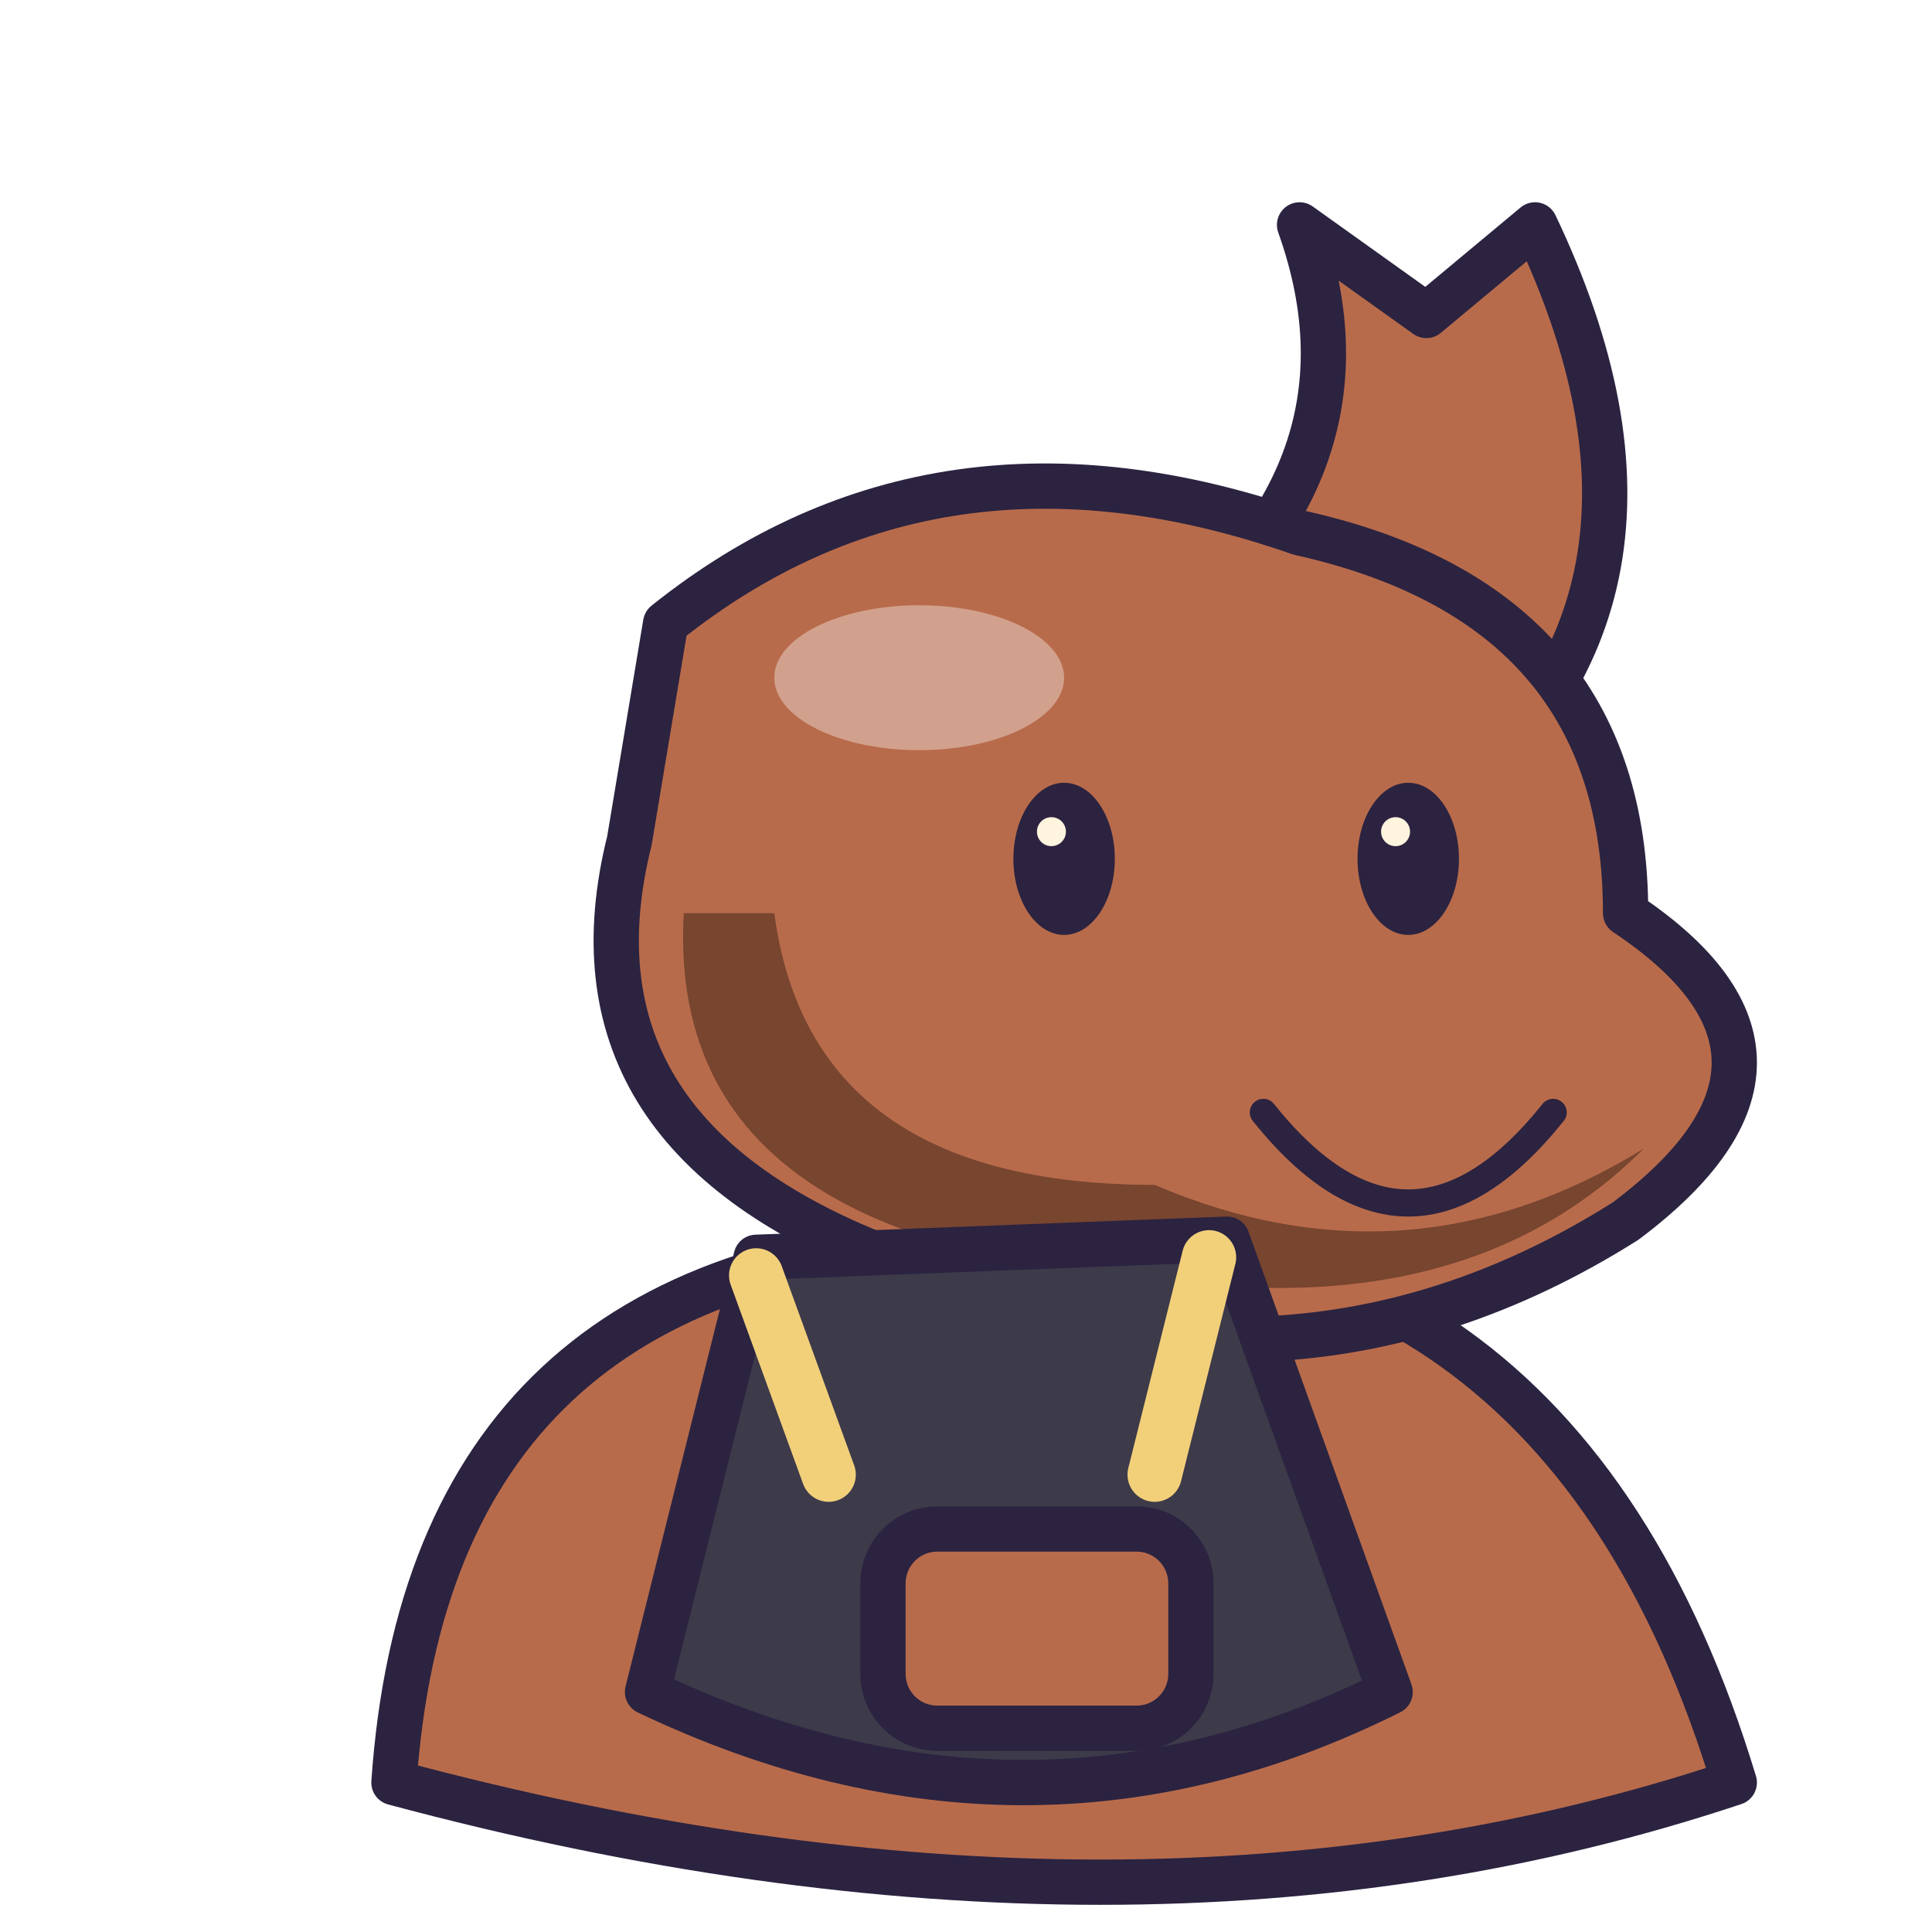
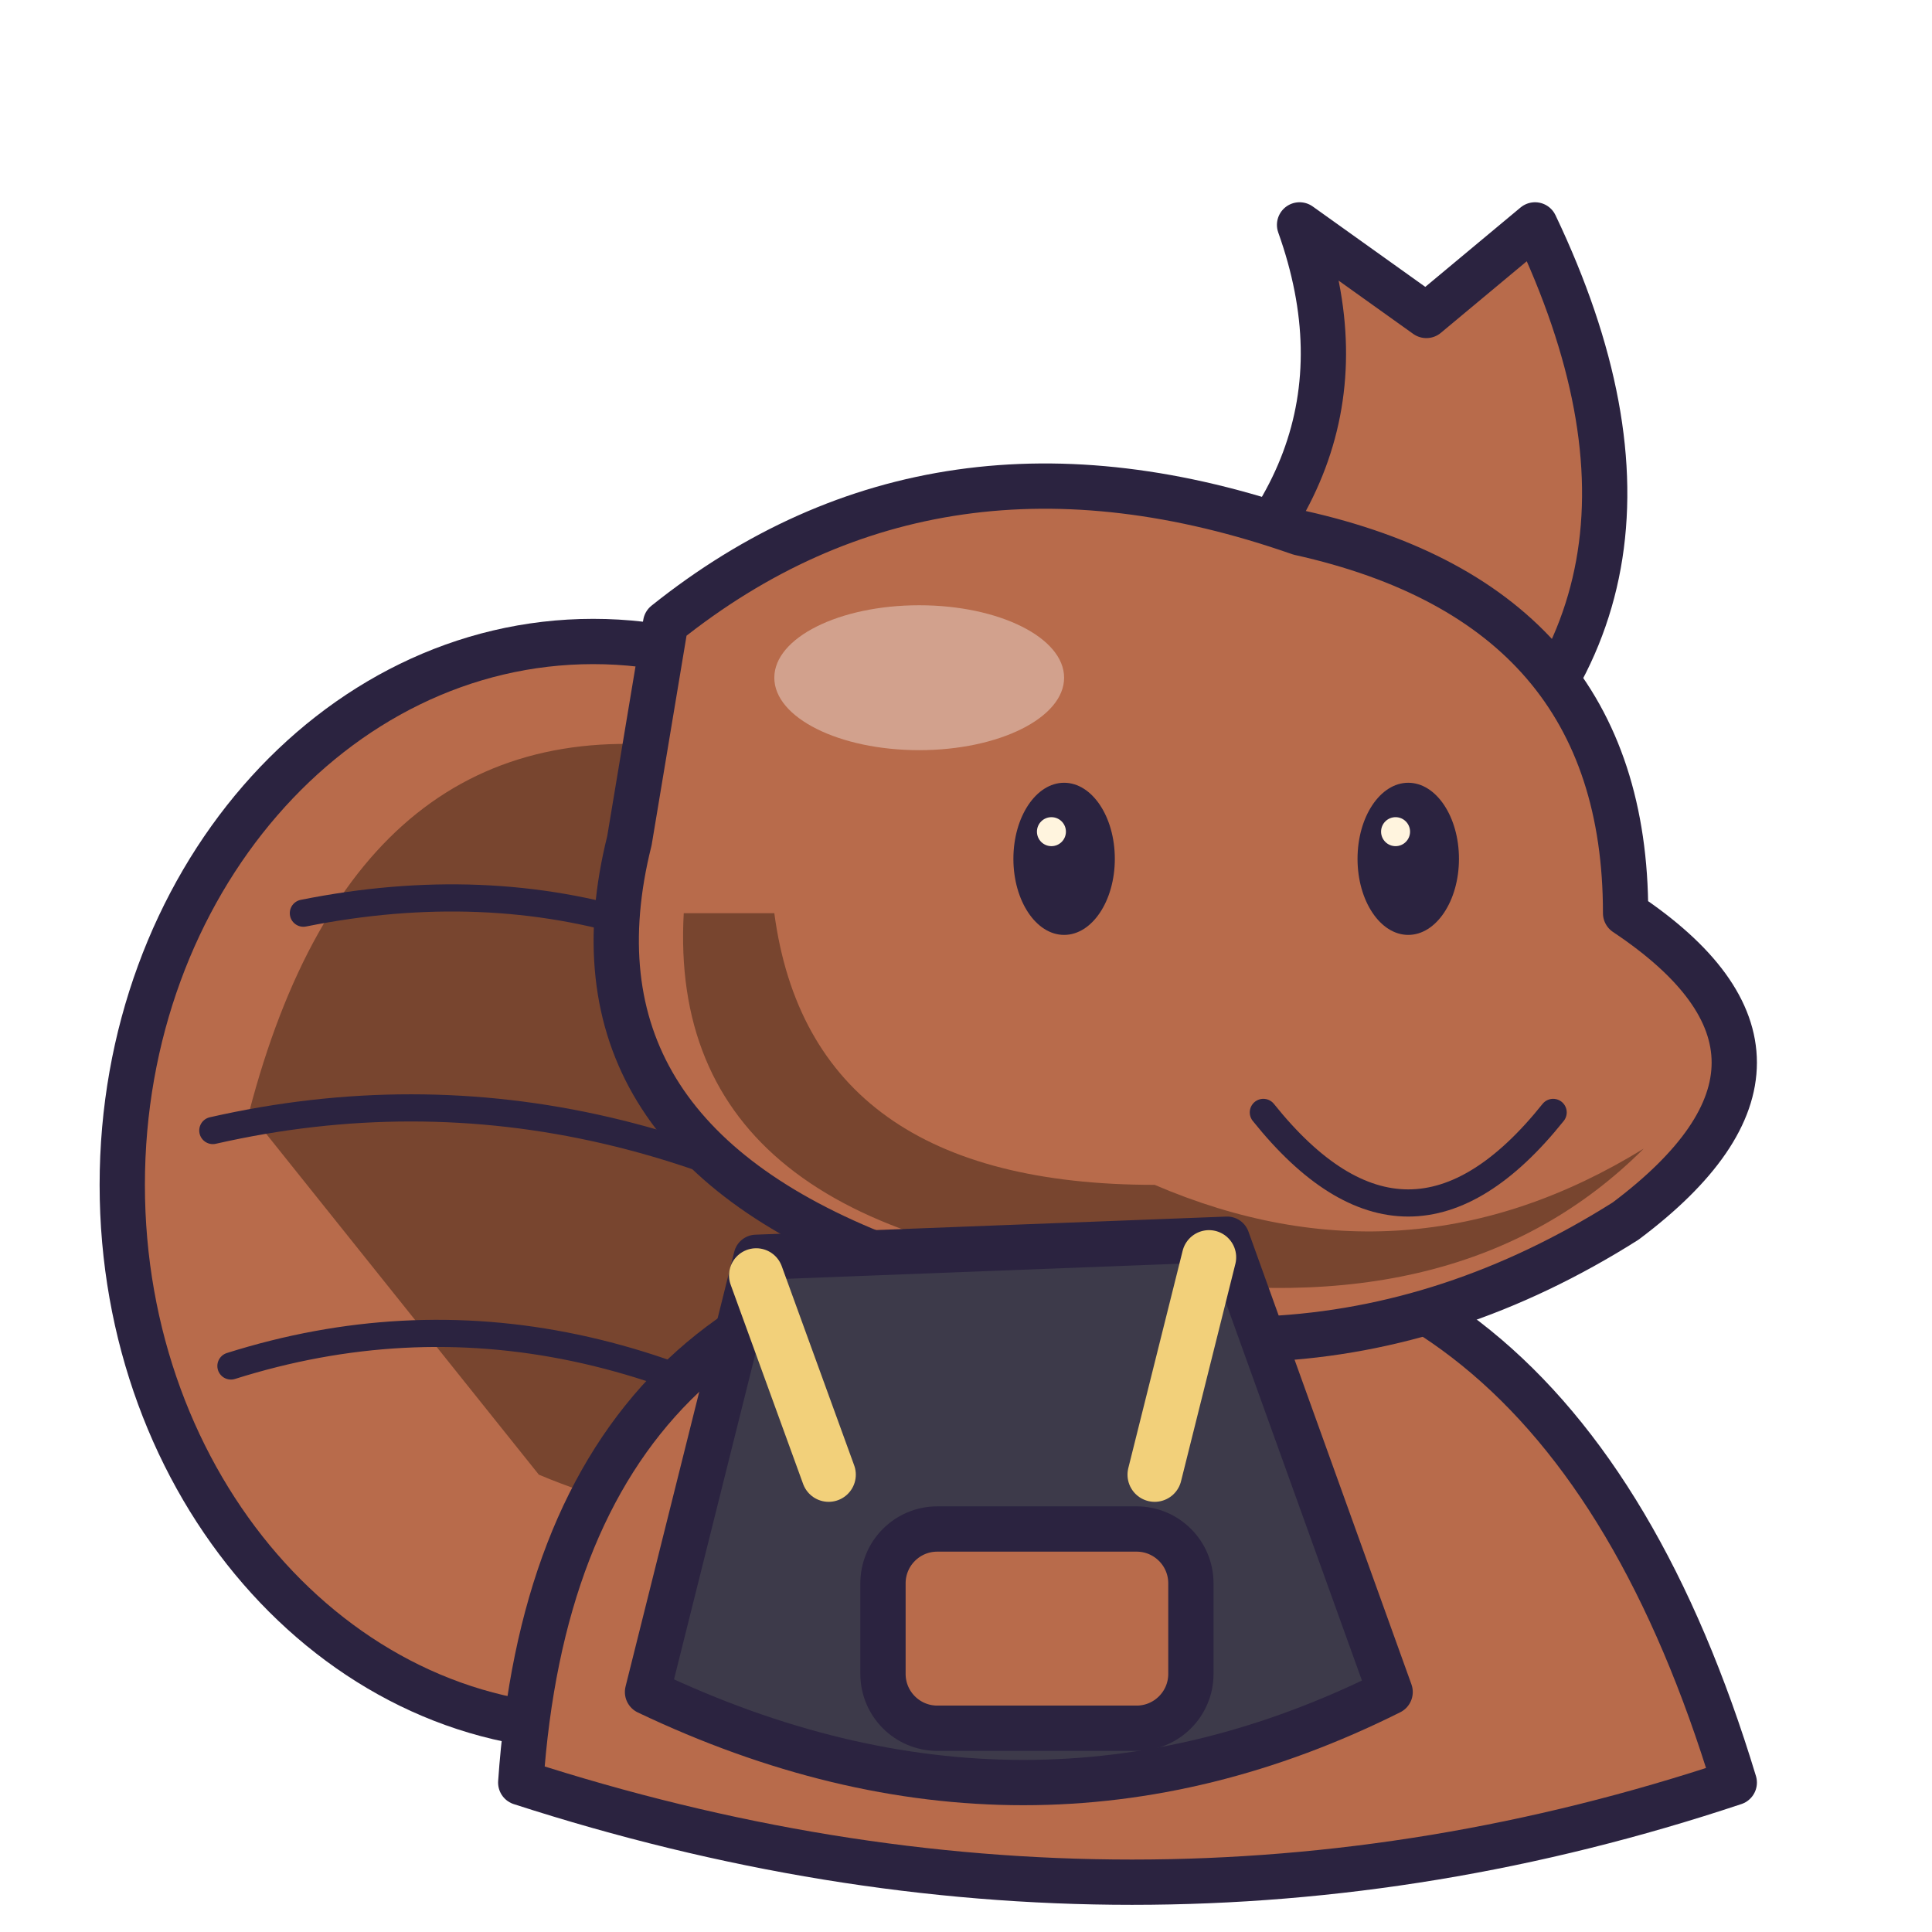
<svg xmlns="http://www.w3.org/2000/svg" version="1.1" viewBox="0 0 512 512" fill="none" stroke="#2B2340" stroke-width="12" stroke-linecap="round" stroke-linejoin="round">
  <g transform="translate(-30 -70) scale(4.8)" stroke-width="2.5">
+     <g id="tail">
+       <ellipse cx="39" cy="80" rx="26" ry="30" fill="#B86B4B" />
+       <path d="M20 76Q26 53 45 56Q64 61 60 82Q55 104 36 96" fill="#78452F" stroke="none" />
+       <path d="M23 65Q43 61 58 76M18 77Q40 72 61 87M19 90Q38 84 57 98" fill="none" stroke="#2B2340" stroke-width="1.5" />
+     </g>
    <g id="bust">
-       <path d="M28 113Q30 84 60 83Q92 80 102 113Q69 124 28 113Z" fill="#B86B4B" />
+       <path d="M35 113Q37 84 65 83Q92 80 102 113Q69 124 35 113Z" fill="#B86B4B" />
    </g>
    <g id="head">
      <path d="M69 51Q83 41 78 27L85 32L91 27Q101 48 85 60Z" fill="#B86B4B" />
      <path d="M43 49Q58 37 78 44Q96 48 96 65Q108 73 96 82Q77 94 55 84Q37 77 41 61Z" fill="#B86B4B" />
      <path d="M44 65Q43 83 69 85Q87 88 97 78Q84 86 70 80Q51 80 49 65Z" fill="#78452F" stroke="none" />
      <ellipse cx="57" cy="52" rx="8" ry="4" fill="#D2A18D" stroke="none" />
      <ellipse cx="65" cy="62" rx="2.8" ry="4.2" fill="#2B2340" stroke="none" />
      <ellipse cx="64.3" cy="60.5" rx="0.8" ry="0.8" fill="#FFF4DE" stroke="none" />
      <ellipse cx="84" cy="62" rx="2.8" ry="4.2" fill="#2B2340" stroke="none" />
      <ellipse cx="83.3" cy="60.5" rx="0.8" ry="0.8" fill="#FFF4DE" stroke="none" />
      <path d="M76 76Q84 86 92 76" fill="none" stroke="#2B2340" stroke-width="1.5" />
    </g>
    <g id="clothing">
      <path d="M48 84L74 83L83 108Q63 118 42 108Z" fill="#3D3A4A" />
      <path d="M48 85L52 96M73 84L70 96" fill="none" stroke="#F2D07A" stroke-width="3" />
      <rect x="55" y="99" width="17" height="11" rx="3" fill="#B86B4B" />
    </g>
    <g id="headwear" />
  </g>
</svg>
